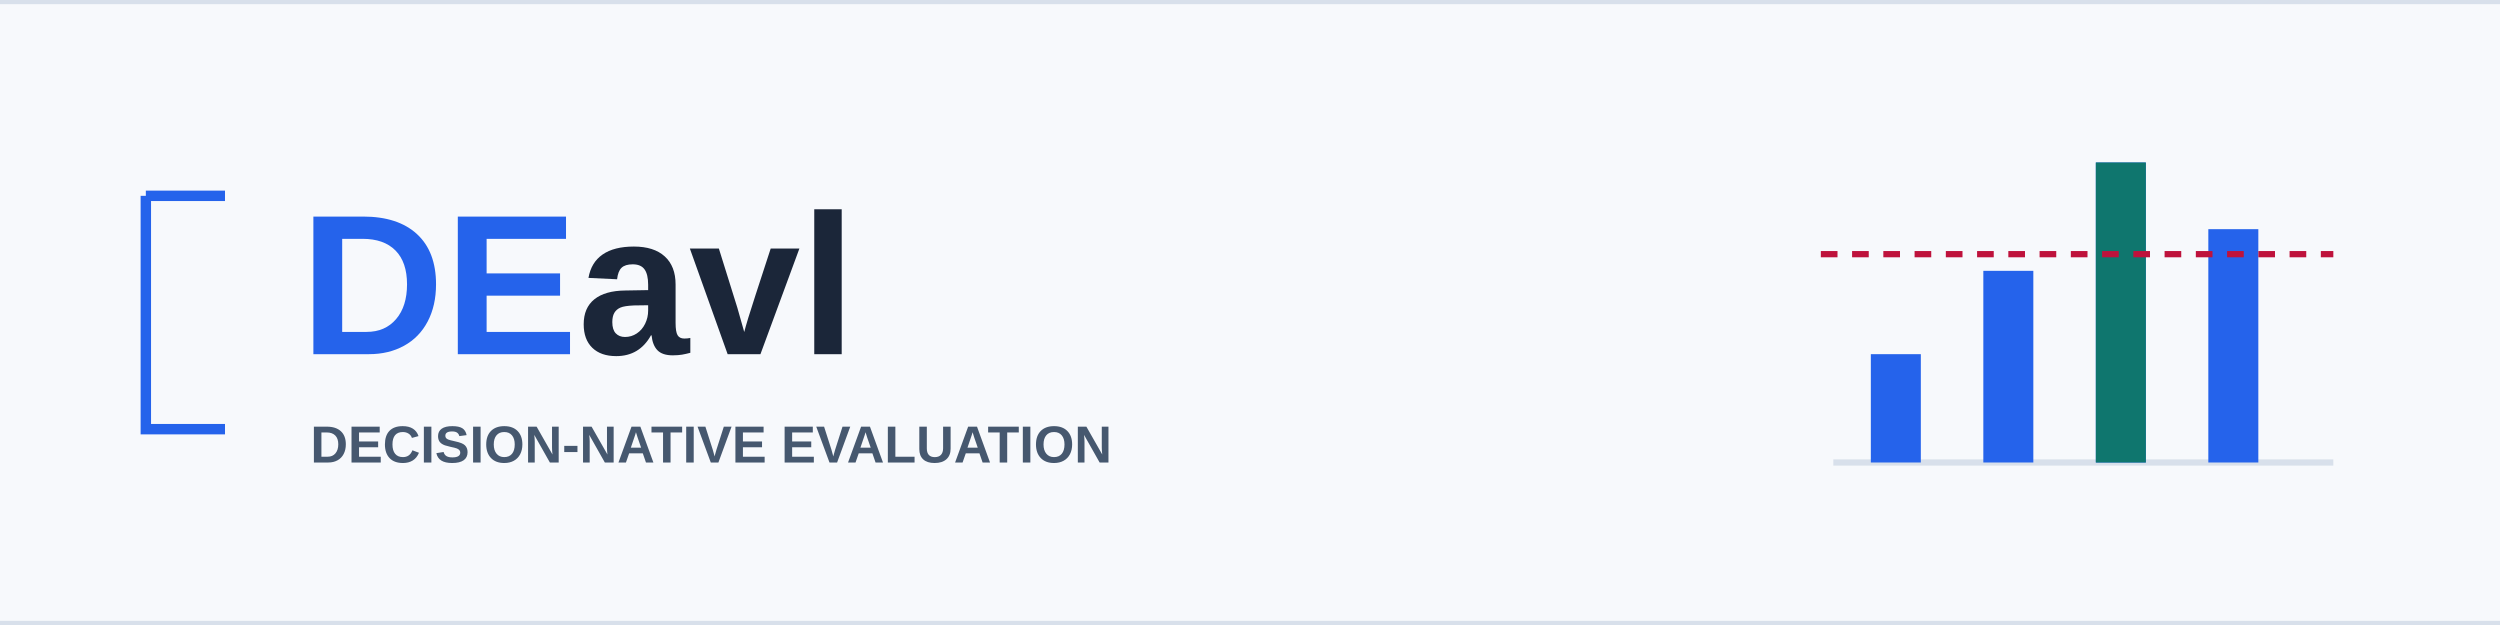
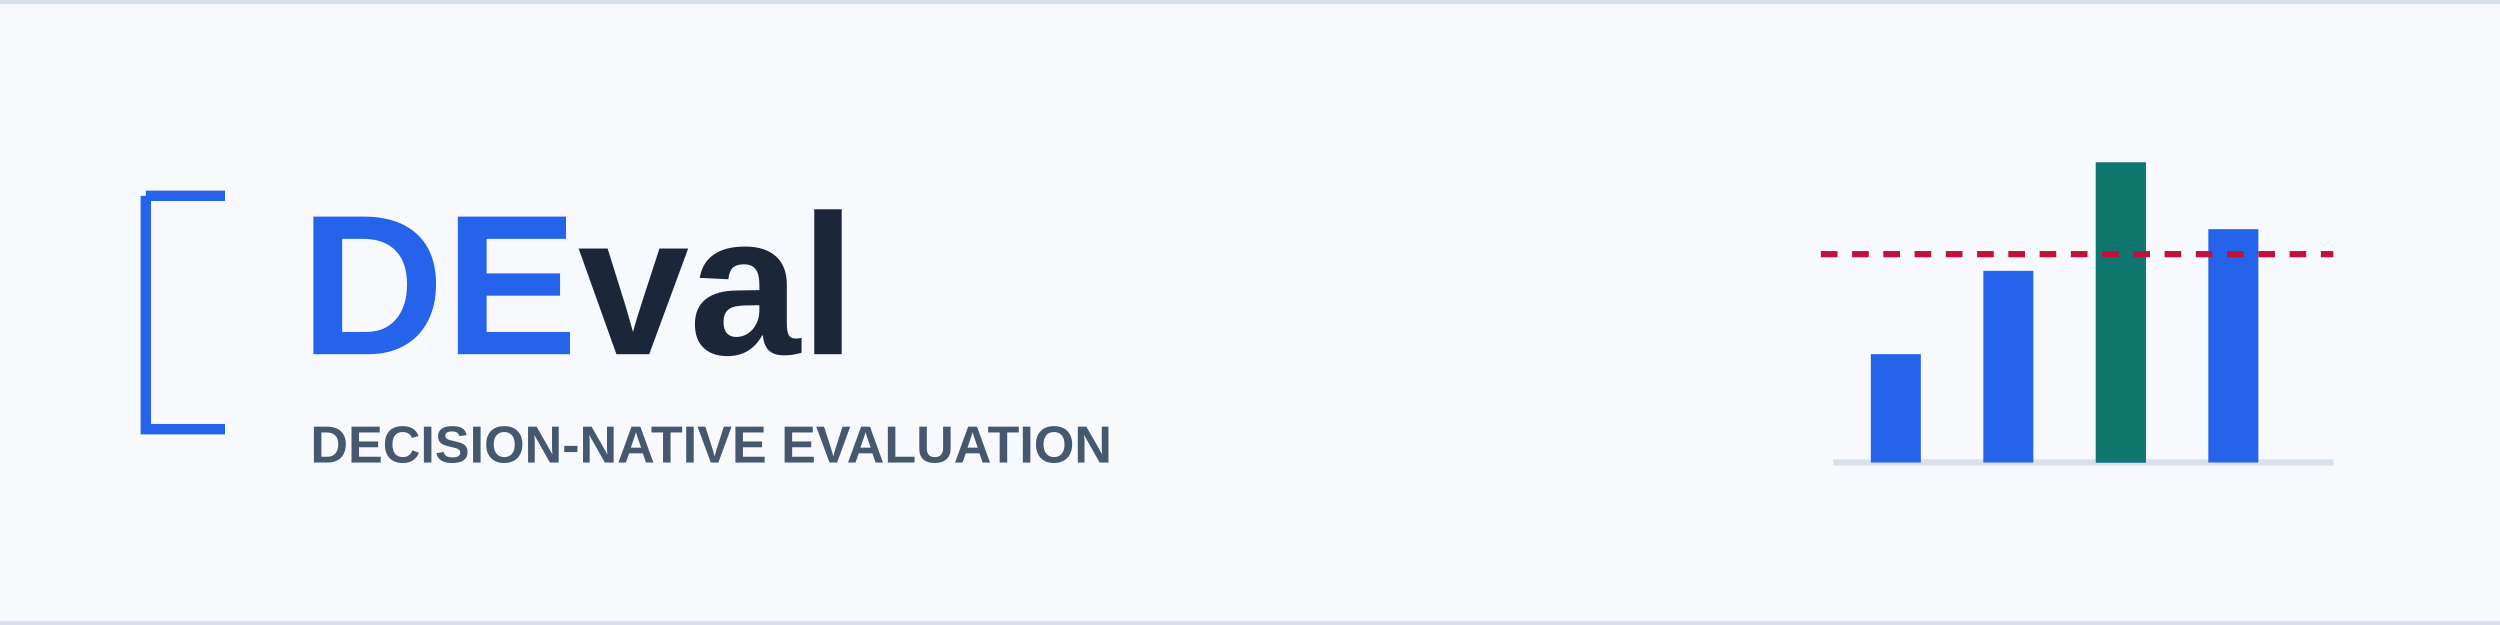
<svg xmlns="http://www.w3.org/2000/svg" viewBox="0 0 1200 300" role="img" aria-labelledby="title desc">
  <rect width="1200" height="300" fill="#f7f9fc" />
  <path d="M0 1H1200M0 299H1200" stroke="#d8e0eb" stroke-width="2" />
  <path d="M70 94V206H108M70 94H108" fill="none" stroke="#2563eb" stroke-width="5" />
  <text x="144" y="170" fill="#1b2639" font-family="Segoe UI,Arial,sans-serif" font-size="96" font-weight="700">
-     <tspan fill="#2563eb">DE</tspan>avl</text>
+     <tspan fill="#2563eb">DE</tspan>val</text>
  <text x="149" y="222" fill="#46586f" font-family="Segoe UI,Arial,sans-serif" font-size="25" font-weight="600">DECISION-NATIVE EVALUATION</text>
  <path d="M880 222H1120" stroke="#d8e0eb" stroke-width="3" />
  <path d="M910 222V170M964 222V130M1018 222V78M1072 222V110" stroke="#2563eb" stroke-width="24" />
  <path d="M1018 222V78" stroke="#0f766e" stroke-width="24" />
  <path d="M874 122H1120" stroke="#be123c" stroke-width="3" stroke-dasharray="8 7" />
</svg>
